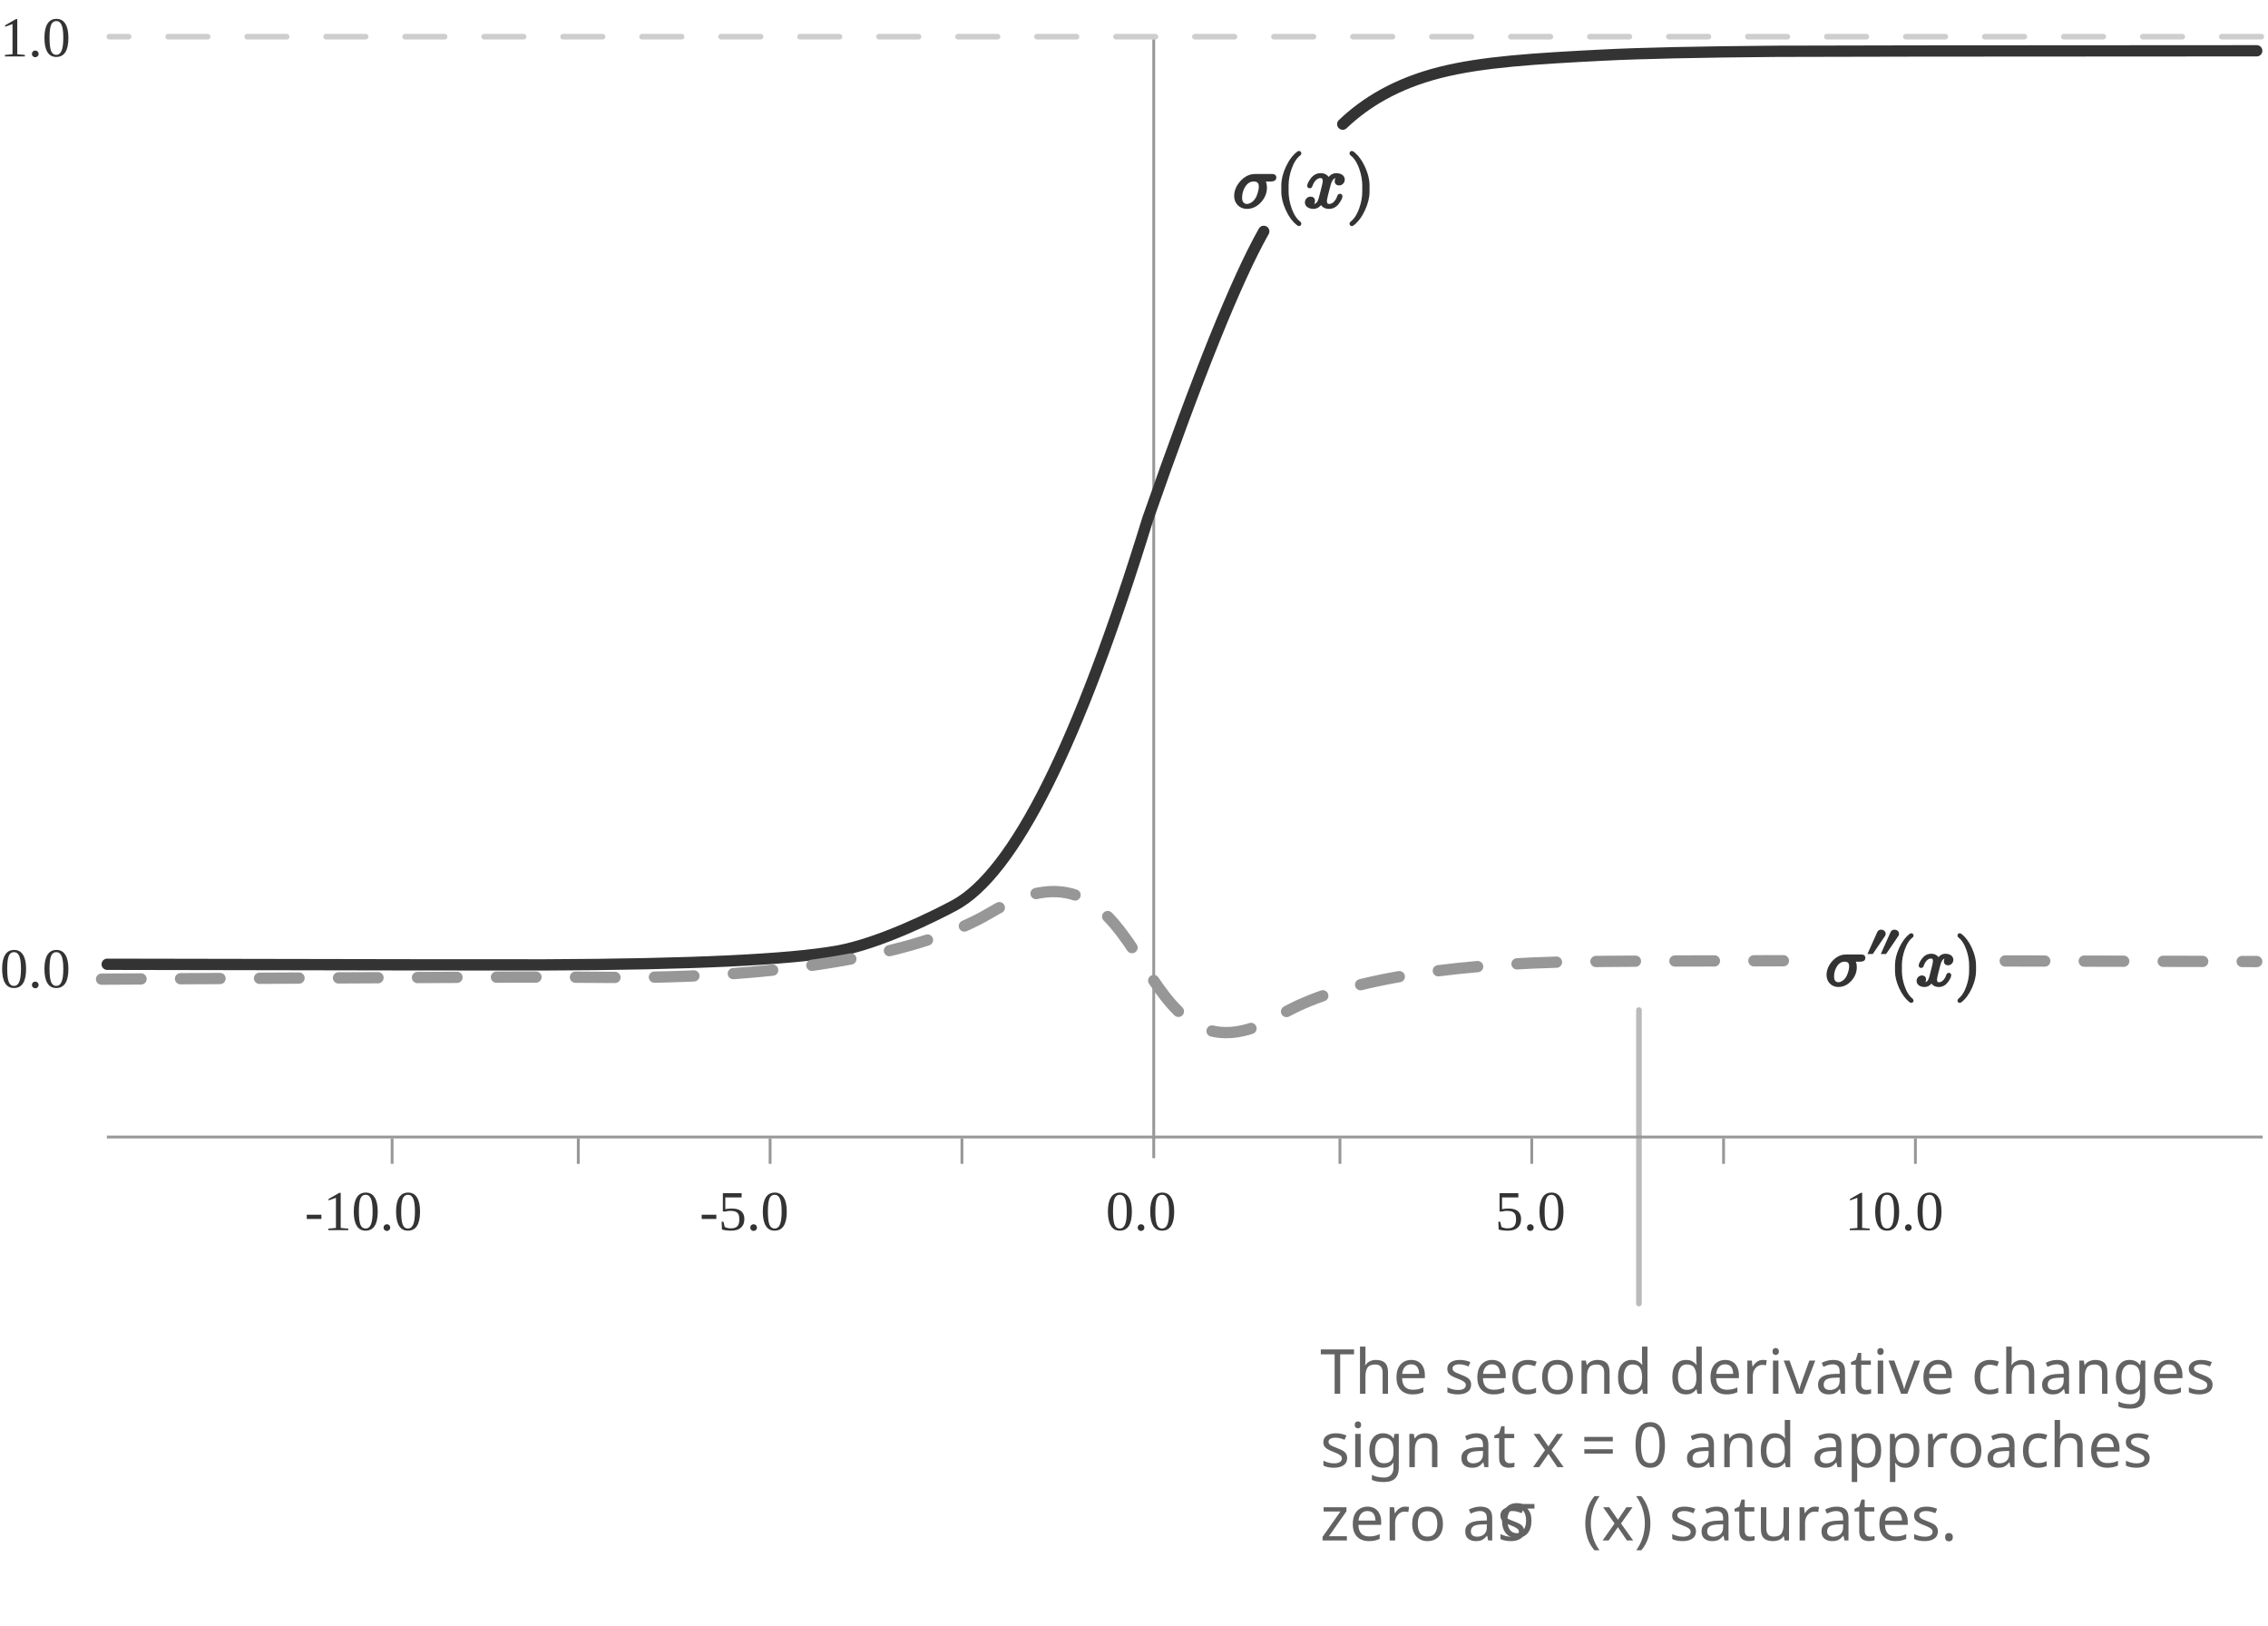
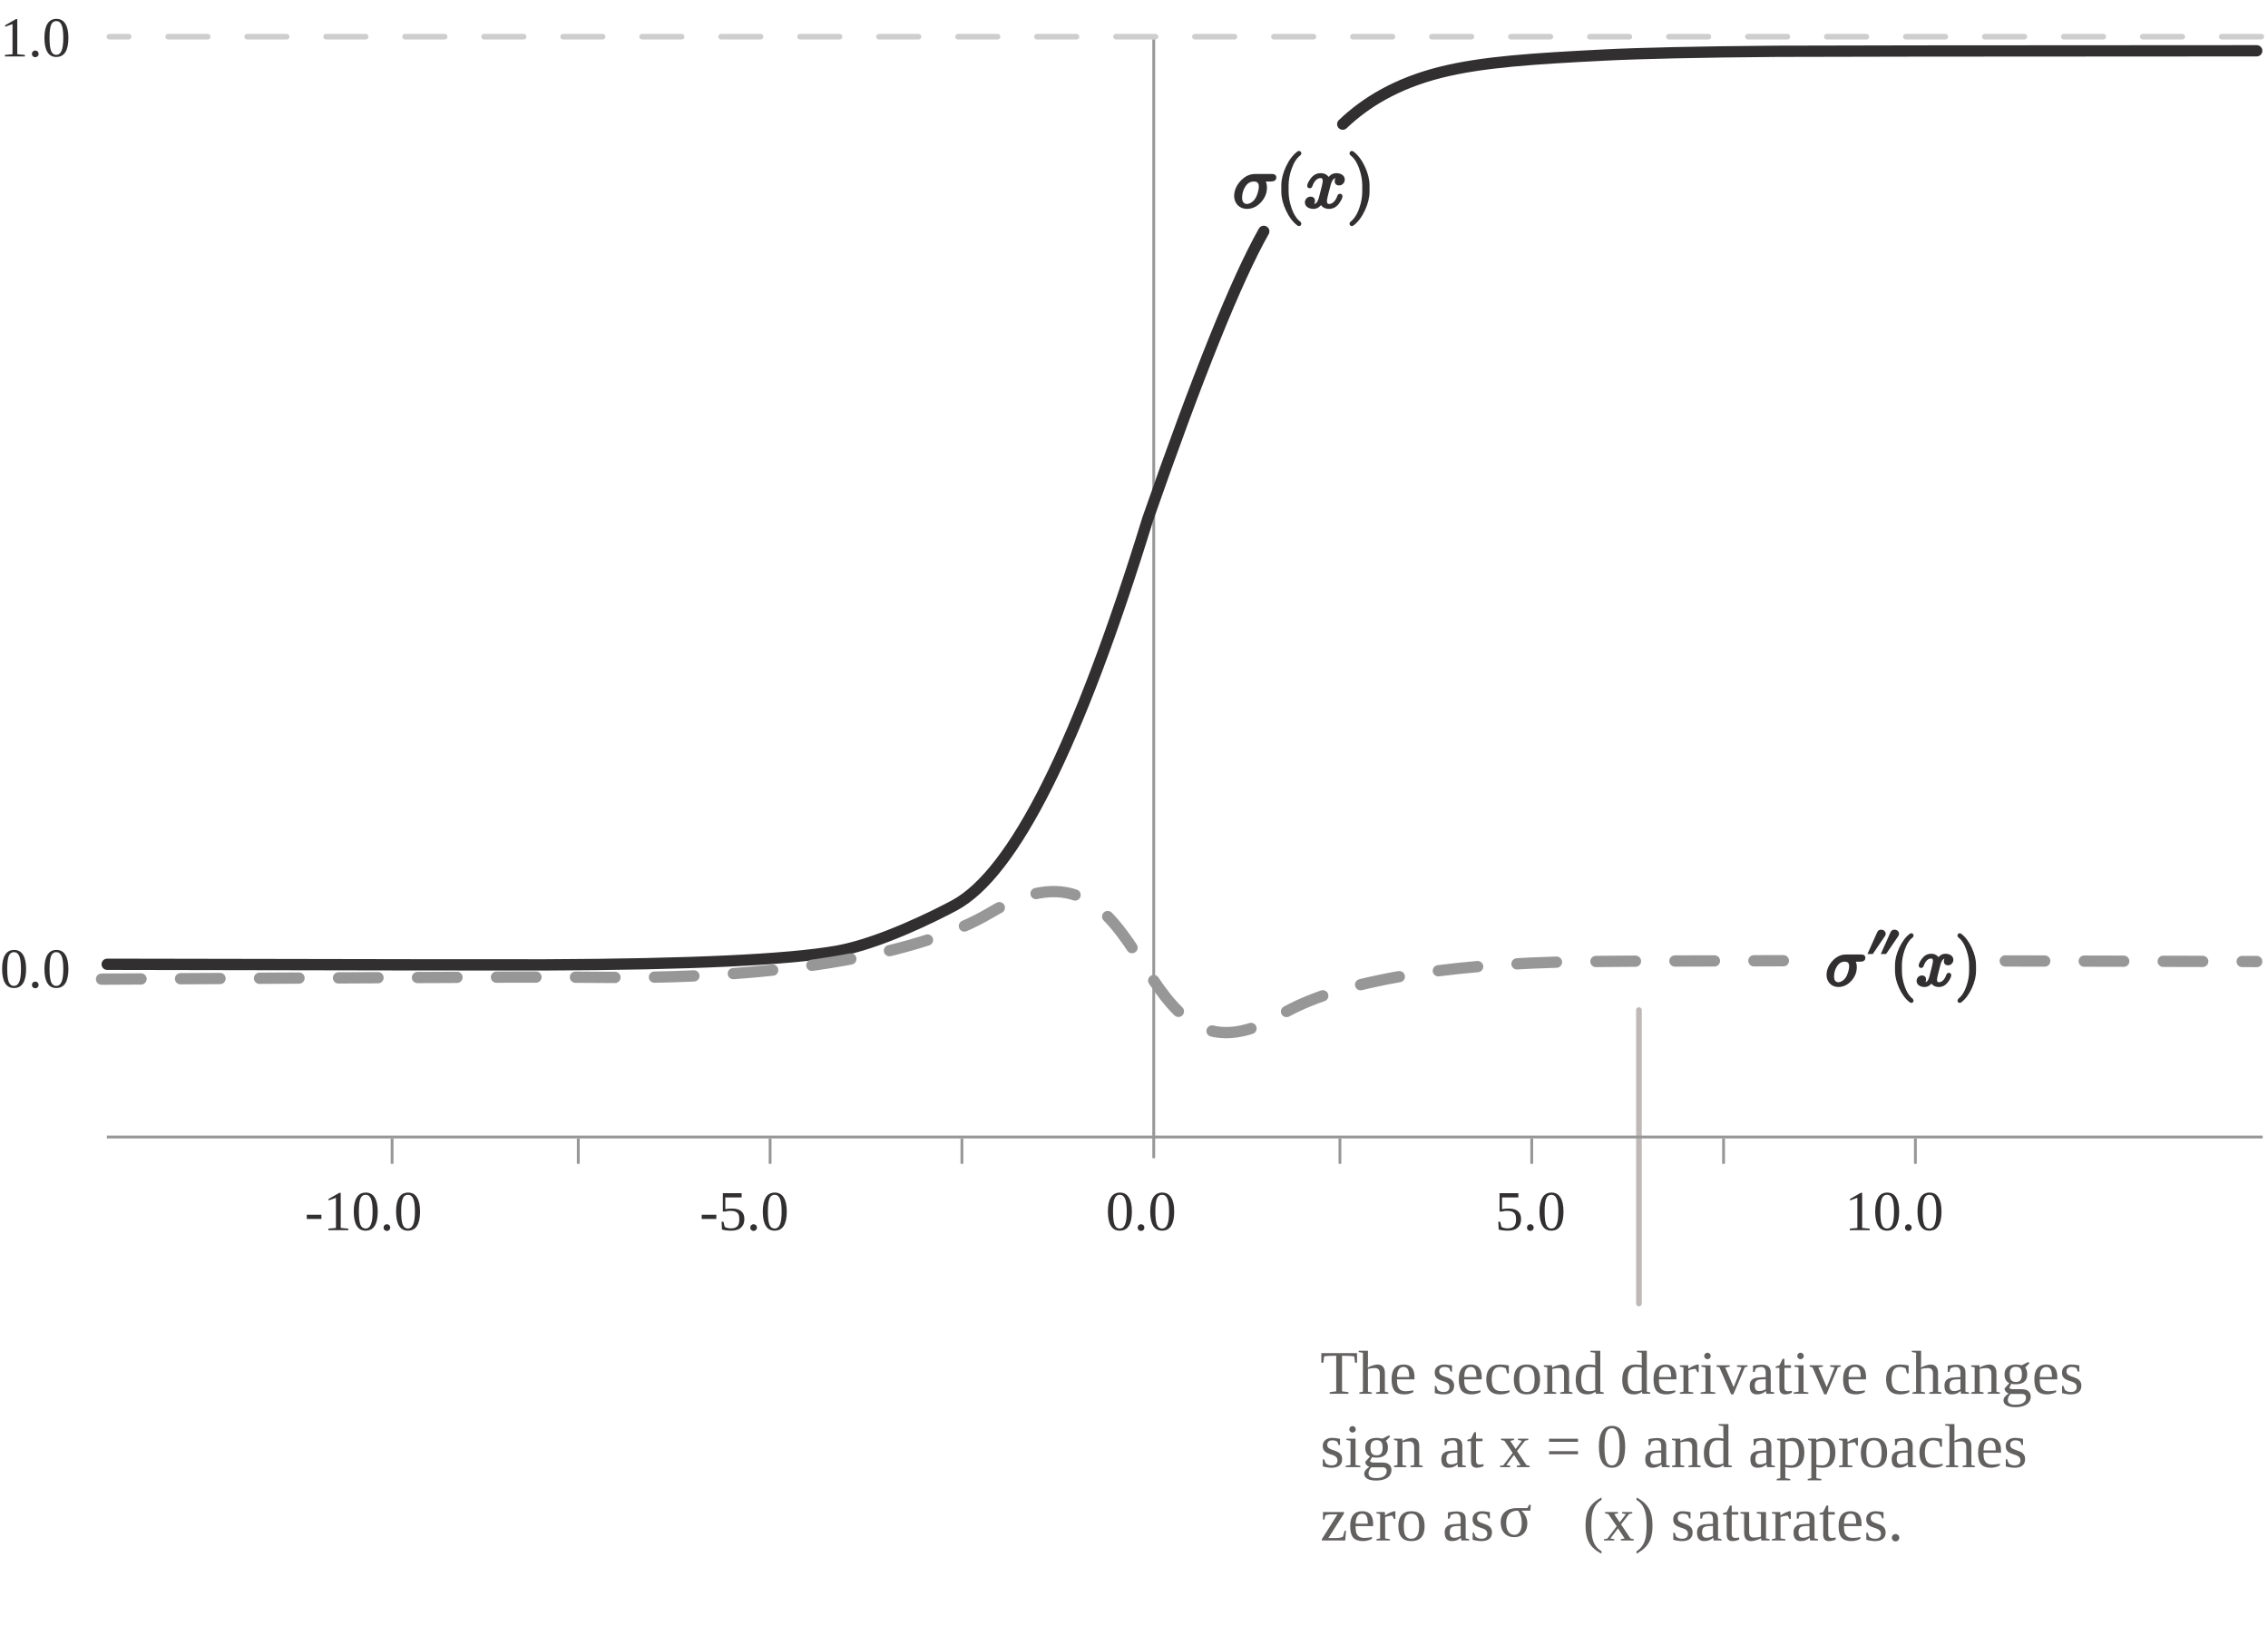
<svg xmlns="http://www.w3.org/2000/svg" width="402px" height="288px" viewBox="0 0 402 288" version="1.1">
  <g stroke="none" stroke-width="1" fill="none" fill-rule="evenodd">
    <g>
      <g transform="translate(337, 171.24) scale(-1, 1) rotate(-180) translate(-337, -171.24) translate(324, 165)">
-         <g transform="translate(0, 2.819215)" fill="#333333" fill-rule="nonzero" stroke="#333333" stroke-width="0.5">
+         <g transform="translate(0, 2.819215)" fill="#312f2f" fill-rule="nonzero" stroke="#312f2f" stroke-width="0.5">
          <path d="M5.882,5.258 L3.164,5.258 C2.585,5.258 2.041,5.079 1.546,4.711 C0.773,4.128 8.53017232e-15,3.105 8.53017232e-15,1.891 C8.53017232e-15,0.821 0.749,0 1.836,0 C2.645,0 3.37,0.345 3.986,1.035 C4.577,1.701 4.867,2.439 4.867,3.259 C4.867,3.747 4.758,4.152 4.541,4.485 L5.761,4.485 C6.184,4.485 6.389,4.627 6.389,4.925 C6.389,5.198 6.184,5.258 5.882,5.258 M0.833,1.57 C0.833,2.272 1.002,2.914 1.353,3.485 C1.763,4.152 2.295,4.485 2.959,4.485 C3.659,4.485 4.01,4.128 4.01,3.402 C4.01,3.105 3.949,2.76 3.829,2.355 C3.587,1.511 3.188,0.916 2.633,0.595 C2.355,0.428 2.089,0.345 1.848,0.345 C1.184,0.345 0.833,0.88 0.833,1.57 Z" />
          <g transform="translate(7.390761, 5.851026)">
            <path d="M2.071,3.81 C1.834,3.81 1.673,3.726 1.588,3.549 L0,0 L0.425,0 L2.524,3.086 C2.572,3.162 2.6,3.246 2.6,3.339 C2.6,3.591 2.354,3.81 2.071,3.81 Z" />
          </g>
          <g transform="translate(9.754397, 5.851026)">
            <path d="M2.071,3.81 C1.834,3.81 1.673,3.726 1.588,3.549 L0,0 L0.425,0 L2.524,3.086 C2.572,3.162 2.6,3.246 2.6,3.339 C2.6,3.591 2.354,3.81 2.071,3.81 Z" />
          </g>
        </g>
        <g transform="translate(10.91546, 2.950065)" />
-         <g transform="translate(12.13527, 0)" fill="#333333" fill-rule="nonzero" stroke="#333333" stroke-width="0.5">
+         <g transform="translate(12.13527, 0)" fill="#312f2f" fill-rule="nonzero" stroke="#312f2f" stroke-width="0.5">
          <g transform="translate(0, 0)">
            <path d="M2.621,0 C2.729,0 2.79,0.059 2.79,0.167 C2.79,0.202 2.766,0.25 2.729,0.297 C2.101,0.773 1.594,1.558 1.22,2.641 C0.894,3.581 0.725,4.508 0.725,5.424 L0.725,6.424 C0.725,7.339 0.894,8.267 1.22,9.207 C1.594,10.29 2.101,11.075 2.729,11.55 C2.766,11.586 2.79,11.634 2.79,11.681 C2.79,11.788 2.729,11.848 2.621,11.848 C2.609,11.848 2.572,11.836 2.536,11.812 C1.812,11.265 1.208,10.456 0.713,9.374 C0.242,8.339 8.18491802e-15,7.363 8.18491802e-15,6.424 L8.18491802e-15,5.424 C8.18491802e-15,4.485 0.242,3.509 0.713,2.474 C1.208,1.392 1.812,0.583 2.536,0.036 C2.572,0.012 2.609,0 2.621,0 Z" />
          </g>
          <g transform="translate(3.828502, 2.819215)">
            <path d="M6.014,4.568 C6.014,5.115 5.471,5.389 4.867,5.389 C4.348,5.389 3.937,5.115 3.623,4.568 C3.37,5.115 2.947,5.389 2.331,5.389 C1.739,5.389 1.256,5.115 0.87,4.58 C0.543,4.116 0.374,3.771 0.374,3.545 C0.374,3.438 0.435,3.378 0.556,3.378 C0.664,3.378 0.737,3.438 0.761,3.545 C0.99,4.235 1.498,5.044 2.307,5.044 C2.705,5.044 2.899,4.794 2.899,4.306 C2.899,4.056 2.681,3.128 2.258,1.535 C2.053,0.738 1.691,0.345 1.171,0.345 C1.002,0.345 0.845,0.381 0.713,0.44 C1.027,0.559 1.184,0.773 1.184,1.082 C1.184,1.392 1.027,1.546 0.7,1.546 C0.302,1.546 0,1.213 0,0.821 C0,0.274 0.568,0 1.159,0 C1.667,0 2.077,0.274 2.403,0.821 C2.633,0.274 3.068,0 3.696,0 C4.275,0 4.758,0.274 5.145,0.809 C5.471,1.273 5.64,1.618 5.64,1.844 C5.64,1.951 5.58,2.01 5.459,2.01 C5.35,2.01 5.29,1.951 5.254,1.844 C5.048,1.166 4.505,0.345 3.72,0.345 C3.321,0.345 3.116,0.583 3.116,1.071 C3.116,1.225 3.176,1.558 3.309,2.094 L3.72,3.699 C3.949,4.592 4.324,5.044 4.855,5.044 C5.024,5.044 5.181,5.008 5.314,4.948 C4.988,4.841 4.831,4.627 4.831,4.306 C4.831,3.997 5,3.842 5.326,3.842 C5.713,3.842 6.014,4.187 6.014,4.568 Z" />
          </g>
          <g transform="translate(11.07488, 0)">
            <path d="M0.254,0.036 C0.978,0.583 1.582,1.392 2.077,2.474 C2.548,3.509 2.79,4.485 2.79,5.424 L2.79,6.424 C2.79,7.363 2.548,8.339 2.077,9.374 C1.582,10.456 0.978,11.265 0.254,11.812 C0.217,11.836 0.181,11.848 0.169,11.848 C0.06,11.848 0,11.788 0,11.681 C0,11.634 0.024,11.586 0.06,11.55 C0.688,11.075 1.196,10.29 1.57,9.207 C1.896,8.267 2.065,7.339 2.065,6.424 L2.065,5.424 C2.065,4.508 1.896,3.581 1.57,2.641 C1.196,1.558 0.688,0.773 0.06,0.297 C0.024,0.25 0,0.202 0,0.167 C0,0.059 0.06,0 0.169,0 C0.181,0 0.217,0.012 0.254,0.036 Z" />
          </g>
        </g>
      </g>
-       <line x1="290.5" y1="179" x2="290.5" y2="231" stroke="#BABABA" stroke-linecap="round" />
-       <text font-family="Geist-Regular, Geist" font-size="11" font-weight="normal" line-spacing="13" fill="#636363">
+       <line x1="290.5" y1="179" x2="290.5" y2="231" stroke="#BEB8B7" stroke-linecap="round" />
+       <text font-size="11" font-weight="normal" line-spacing="13" fill="#636060">
        <tspan x="234" y="247">The second derivative changes </tspan>
        <tspan x="234" y="260">sign at x = 0 and approaches </tspan>
        <tspan x="234" y="273">zero as </tspan>
-         <tspan x="265.573" y="272.301" font-family="Helvetica">σ</tspan>
+         <tspan x="265.573" y="272.301">σ</tspan>
        <tspan x="280.55" y="273">(x) saturates.</tspan>
      </text>
      <line x1="204.5" y1="200.615" x2="204.5" y2="7.192" stroke="#979797" stroke-width="0.5" stroke-linecap="square" />
      <line x1="69.5" y1="206" x2="69.5" y2="202" stroke="#979797" stroke-width="0.5" stroke-linecap="square" />
      <line x1="102.5" y1="206" x2="102.5" y2="202" stroke="#979797" stroke-width="0.5" stroke-linecap="square" />
      <line x1="136.5" y1="206" x2="136.5" y2="202" stroke="#979797" stroke-width="0.5" stroke-linecap="square" />
      <line x1="170.5" y1="206" x2="170.5" y2="202" stroke="#979797" stroke-width="0.5" stroke-linecap="square" />
      <line x1="204.5" y1="205" x2="204.5" y2="201" stroke="#979797" stroke-width="0.5" stroke-linecap="square" />
      <line x1="19.193" y1="201.5" x2="400.807" y2="201.5" stroke="#979797" stroke-width="0.5" stroke-linecap="square" />
-       <text font-size="10" font-weight="400" fill="#333333">
+       <text font-size="10" font-weight="400" fill="#312f2f">
        <tspan x="196" y="218">0.0</tspan>
      </text>
-       <text font-size="10" font-weight="400" fill="#333333">
+       <text font-size="10" font-weight="400" fill="#312f2f">
        <tspan x="124" y="218">-5.0</tspan>
      </text>
-       <text font-size="10" font-weight="400" fill="#333333">
+       <text font-size="10" font-weight="400" fill="#312f2f">
        <tspan x="54" y="218">-10.0</tspan>
      </text>
-       <text font-size="10" font-weight="400" fill="#333333">
+       <text font-size="10" font-weight="400" fill="#312f2f">
        <tspan x="265" y="218">5.0</tspan>
      </text>
-       <text font-size="10" font-weight="400" fill="#333333">
+       <text font-size="10" font-weight="400" fill="#312f2f">
        <tspan x="327" y="218">10.0</tspan>
      </text>
      <line x1="400.807" y1="6.5" x2="19.386" y2="6.5" stroke="#CECECE" stroke-linecap="round" stroke-linejoin="round" stroke-dasharray="7" />
-       <path d="M19,170.885 C65.373,170.979 91.242,171.015 96.607,170.994 C122.484,170.891 139.721,170.082 148.319,168.567 C155.886,167.233 165.902,162.205 169.164,160.452 C179.716,154.785 191.142,131.956 203.443,91.965 C212.33,66.501 219.182,49.513 224,41" stroke="#333333" stroke-width="2" stroke-linecap="round" stroke-linejoin="round" />
-       <path d="M238,22 C241.989,18.198 247.442,14.807 255.316,12.824 C262.808,10.936 272.126,10.379 284.176,9.765 C290.753,9.429 301.016,9.204 314.964,9.089 C319.978,9.048 348.323,9.018 400,9" stroke="#333333" stroke-width="2" stroke-linecap="round" stroke-linejoin="round" />
-       <text font-size="10" font-weight="400" fill="#333333">
+       <path d="M19,170.885 C65.373,170.979 91.242,171.015 96.607,170.994 C122.484,170.891 139.721,170.082 148.319,168.567 C155.886,167.233 165.902,162.205 169.164,160.452 C179.716,154.785 191.142,131.956 203.443,91.965 C212.33,66.501 219.182,49.513 224,41" stroke="#312f2f" stroke-width="2" stroke-linecap="round" stroke-linejoin="round" />
+       <path d="M238,22 C241.989,18.198 247.442,14.807 255.316,12.824 C262.808,10.936 272.126,10.379 284.176,9.765 C290.753,9.429 301.016,9.204 314.964,9.089 C319.978,9.048 348.323,9.018 400,9" stroke="#312f2f" stroke-width="2" stroke-linecap="round" stroke-linejoin="round" />
+       <text font-size="10" font-weight="400" fill="#312f2f">
        <tspan x="0" y="10">1.0</tspan>
      </text>
-       <text font-size="10" font-weight="400" fill="#333333">
+       <text font-size="10" font-weight="400" fill="#312f2f">
        <tspan x="0" y="175">0.0</tspan>
      </text>
      <g transform="translate(230.75, 33.40909) scale(-1, 1) rotate(-180) translate(-230.75, -33.40909) translate(219, 27)">
        <g transform="translate(0, 0)">
-           <path d="M6.422,8.738 L3.455,8.738 C2.822,8.738 2.229,8.545 1.688,8.146 C0.844,7.516 5.34780025e-14,6.409 5.34780025e-14,5.096 C5.34780025e-14,3.938 0.818,3.05 2.004,3.05 C2.888,3.05 3.679,3.423 4.352,4.17 C4.998,4.89 5.315,5.688 5.315,6.576 C5.315,7.104 5.196,7.542 4.958,7.902 L6.29,7.902 C6.752,7.902 6.976,8.056 6.976,8.378 C6.976,8.674 6.752,8.738 6.422,8.738 M0.91,4.749 C0.91,5.508 1.095,6.203 1.477,6.821 C1.925,7.542 2.506,7.902 3.231,7.902 C3.996,7.902 4.378,7.516 4.378,6.731 C4.378,6.409 4.312,6.036 4.18,5.598 C3.917,4.685 3.481,4.041 2.875,3.694 C2.572,3.513 2.281,3.423 2.018,3.423 C1.292,3.423 0.91,4.002 0.91,4.749 Z" stroke="#333333" stroke-width="0.5" fill="#333333" fill-rule="nonzero" />
+           <path d="M6.422,8.738 L3.455,8.738 C2.822,8.738 2.229,8.545 1.688,8.146 C0.844,7.516 5.34780025e-14,6.409 5.34780025e-14,5.096 C5.34780025e-14,3.938 0.818,3.05 2.004,3.05 C2.888,3.05 3.679,3.423 4.352,4.17 C4.998,4.89 5.315,5.688 5.315,6.576 C5.315,7.104 5.196,7.542 4.958,7.902 L6.29,7.902 C6.752,7.902 6.976,8.056 6.976,8.378 C6.976,8.674 6.752,8.738 6.422,8.738 M0.91,4.749 C0.91,5.508 1.095,6.203 1.477,6.821 C1.925,7.542 2.506,7.902 3.231,7.902 C3.996,7.902 4.378,7.516 4.378,6.731 C4.378,6.409 4.312,6.036 4.18,5.598 C3.917,4.685 3.481,4.041 2.875,3.694 C2.572,3.513 2.281,3.423 2.018,3.423 C1.292,3.423 0.91,4.002 0.91,4.749 Z" stroke="#312f2f" stroke-width="0.5" fill="#312f2f" fill-rule="nonzero" />
          <g transform="translate(7.0289, 3.191676)" />
-           <g transform="translate(8.360831, 0)" fill="#333333" fill-rule="nonzero" stroke="#333333" stroke-width="0.5">
+           <g transform="translate(8.360831, 0)" fill="#312f2f" fill-rule="nonzero" stroke="#312f2f" stroke-width="0.5">
            <g transform="translate(0, 0)">
              <path d="M2.862,0 C2.98,0 3.046,0.064 3.046,0.18 C3.046,0.219 3.02,0.27 2.98,0.322 C2.295,0.837 1.741,1.686 1.332,2.857 C0.976,3.874 0.791,4.878 0.791,5.869 L0.791,6.95 C0.791,7.941 0.976,8.944 1.332,9.961 C1.741,11.132 2.295,11.982 2.98,12.496 C3.02,12.535 3.046,12.587 3.046,12.638 C3.046,12.754 2.98,12.818 2.862,12.818 C2.848,12.818 2.809,12.805 2.769,12.78 C1.978,12.188 1.319,11.312 0.778,10.141 C0.264,9.022 0,7.966 0,6.95 L0,5.869 C0,4.852 0.264,3.797 0.778,2.677 C1.319,1.506 1.978,0.631 2.769,0.039 C2.809,0.013 2.848,0 2.862,0 Z" />
            </g>
            <g transform="translate(4.180415, 3.05011)">
              <g transform="translate(0, 0)">
                <path d="M6.567,4.942 C6.567,5.534 5.974,5.83 5.315,5.83 C4.747,5.83 4.299,5.534 3.956,4.942 C3.679,5.534 3.218,5.83 2.545,5.83 C1.899,5.83 1.371,5.534 0.949,4.955 C0.593,4.453 0.409,4.08 0.409,3.835 C0.409,3.719 0.475,3.655 0.607,3.655 C0.725,3.655 0.804,3.719 0.831,3.835 C1.081,4.582 1.635,5.457 2.519,5.457 C2.954,5.457 3.165,5.186 3.165,4.659 C3.165,4.389 2.928,3.385 2.466,1.66 C2.242,0.798 1.846,0.373 1.279,0.373 C1.095,0.373 0.923,0.412 0.778,0.476 C1.121,0.605 1.292,0.837 1.292,1.171 C1.292,1.506 1.121,1.673 0.765,1.673 C0.33,1.673 0,1.313 0,0.888 C0,0.296 0.62,0 1.266,0 C1.82,0 2.268,0.296 2.624,0.888 C2.875,0.296 3.35,0 4.035,0 C4.668,0 5.196,0.296 5.618,0.875 C5.974,1.377 6.159,1.75 6.159,1.995 C6.159,2.111 6.093,2.175 5.961,2.175 C5.842,2.175 5.776,2.111 5.737,1.995 C5.512,1.261 4.919,0.373 4.062,0.373 C3.627,0.373 3.402,0.631 3.402,1.158 C3.402,1.326 3.468,1.686 3.613,2.265 L4.062,4.002 C4.312,4.968 4.721,5.457 5.301,5.457 C5.486,5.457 5.657,5.418 5.802,5.354 C5.446,5.238 5.275,5.006 5.275,4.659 C5.275,4.324 5.46,4.157 5.816,4.157 C6.238,4.157 6.567,4.53 6.567,4.942 Z" />
              </g>
            </g>
            <g transform="translate(12.09287, 0)">
              <path d="M0.277,0.039 C1.068,0.631 1.728,1.506 2.268,2.677 C2.783,3.797 3.046,4.852 3.046,5.869 L3.046,6.95 C3.046,7.966 2.783,9.022 2.268,10.141 C1.728,11.312 1.068,12.188 0.277,12.78 C0.237,12.805 0.198,12.818 0.185,12.818 C0.066,12.818 0,12.754 0,12.638 C0,12.587 0.026,12.535 0.066,12.496 C0.752,11.982 1.306,11.132 1.714,9.961 C2.07,8.944 2.255,7.941 2.255,6.95 L2.255,5.869 C2.255,4.878 2.07,3.874 1.714,2.857 C1.306,1.686 0.752,0.837 0.066,0.322 C0.026,0.27 0,0.219 0,0.18 C0,0.064 0.066,0 0.185,0 C0.198,0 0.237,0.013 0.277,0.039 Z" />
            </g>
          </g>
        </g>
      </g>
      <line x1="237.5" y1="206" x2="237.5" y2="202" stroke="#979797" stroke-width="0.5" stroke-linecap="square" />
      <line x1="271.5" y1="206" x2="271.5" y2="202" stroke="#979797" stroke-width="0.5" stroke-linecap="square" />
      <line x1="305.5" y1="206" x2="305.5" y2="202" stroke="#979797" stroke-width="0.5" stroke-linecap="square" />
      <line x1="339.5" y1="206" x2="339.5" y2="202" stroke="#979797" stroke-width="0.5" stroke-linecap="square" />
      <path d="M18,173.523 C44.212,173.371 63.101,173.273 74.668,173.23 C86.455,173.187 94.885,173.087 107.186,173.206 C139.931,173.523 163.781,168.761 175.43,161.808 C205.527,143.845 199.354,196.172 227.135,179.771 C236.3,174.361 254.219,170.719 280.892,170.408 C288.154,170.323 301.948,170.272 316.103,170.254 M355.427,170.295 C363.823,170.311 378.68,170.346 400,170.399" stroke="#979797" stroke-width="2" stroke-linecap="round" stroke-linejoin="round" stroke-dasharray="7" />
    </g>
  </g>
</svg>
